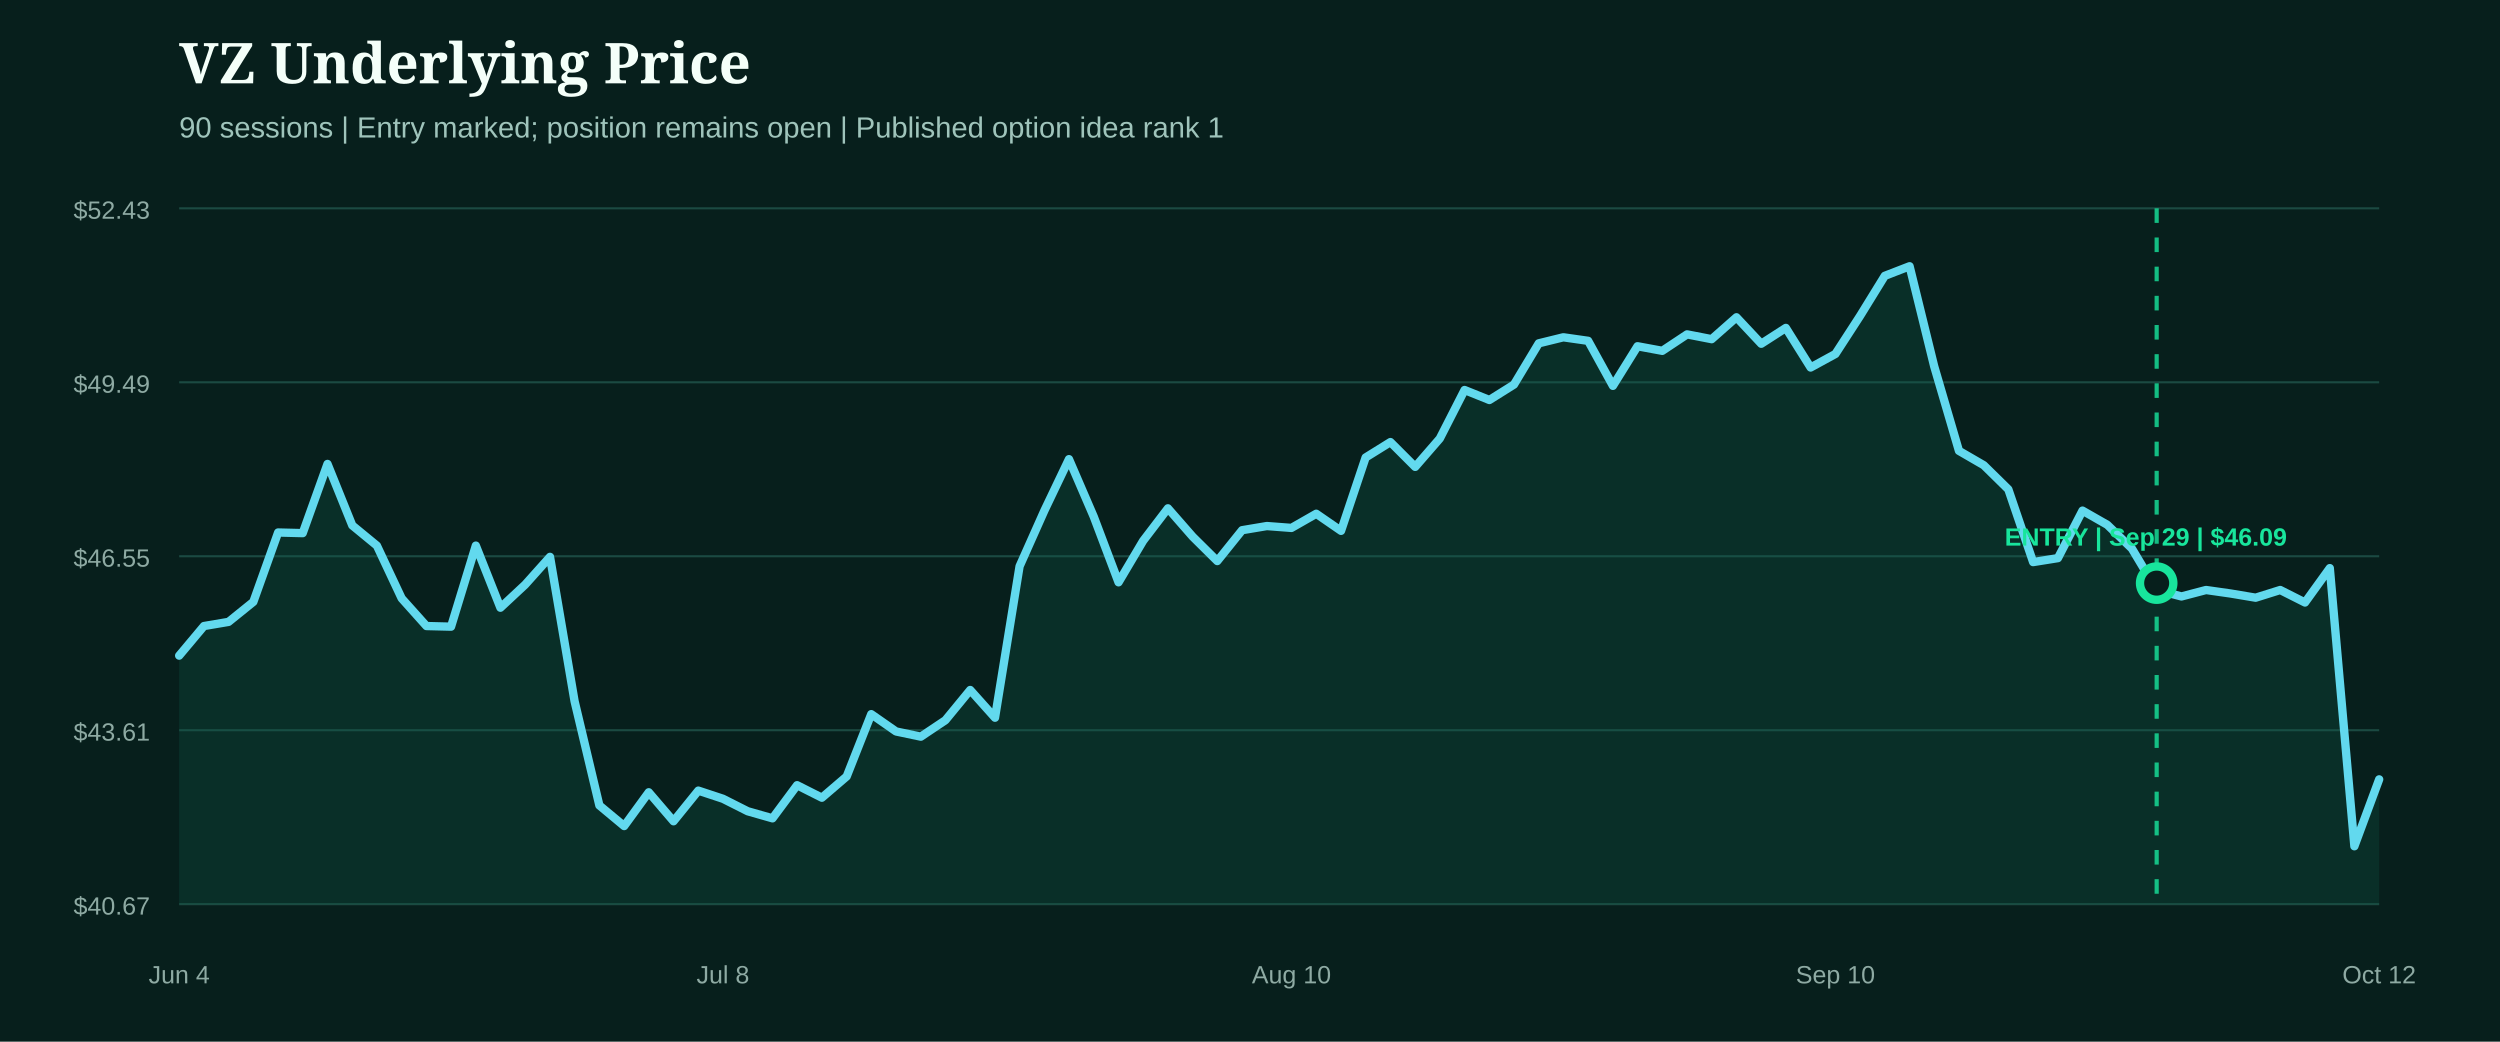
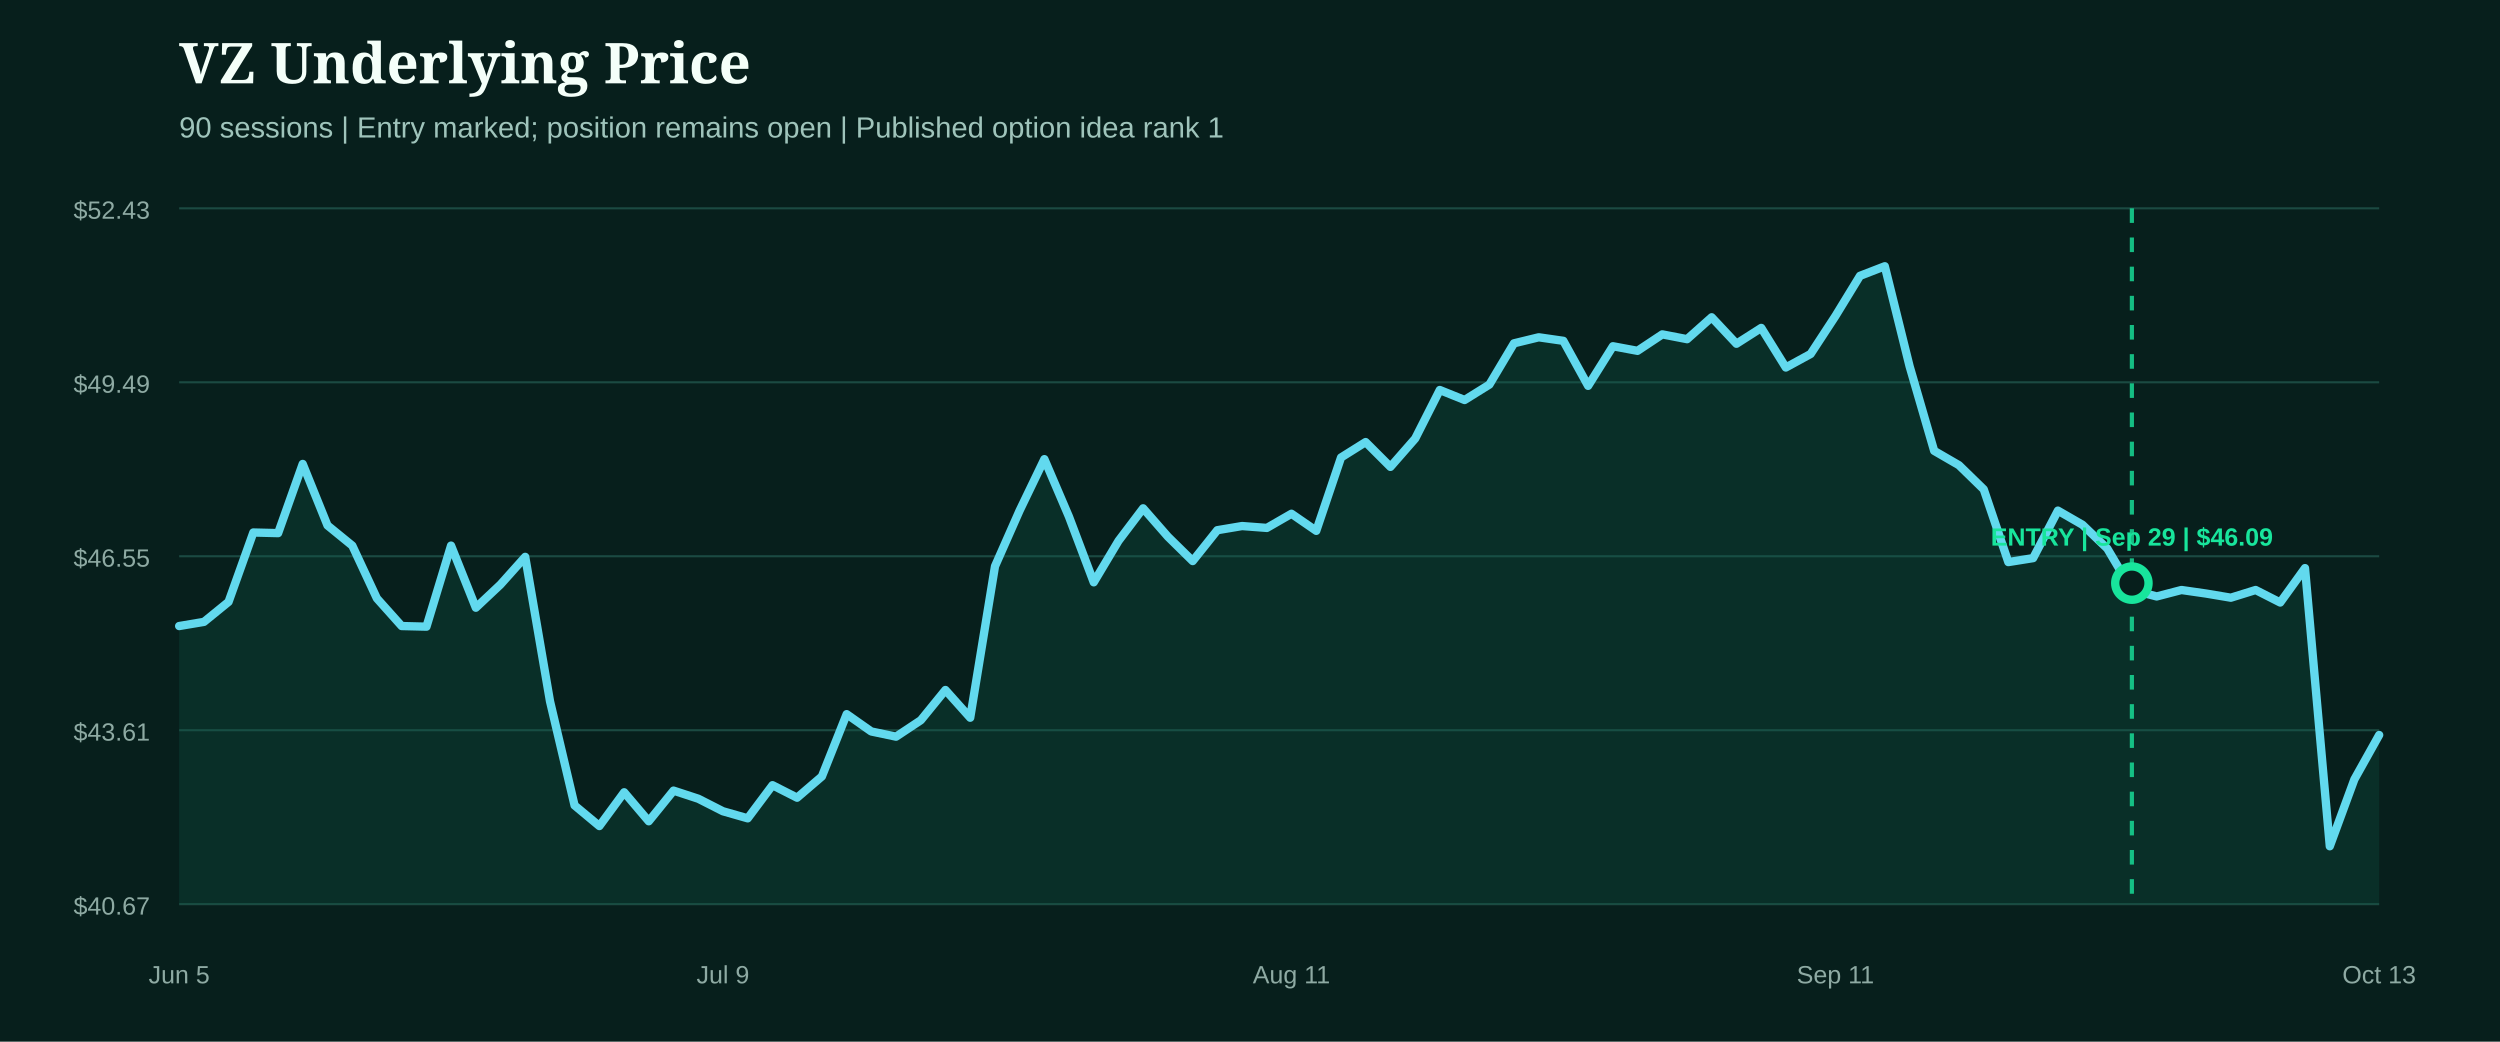
<svg xmlns="http://www.w3.org/2000/svg" width="1200" height="500" viewBox="0 0 1200 500" role="img" aria-label="VZ underlying price from entry">
  <rect width="1200" height="500" fill="#071f1c" />
  <style>.head{fill:#f4fff9;font:800 27px Georgia,serif}.sub{fill:#9fc4bb;font:14px Arial,sans-serif}.axis{fill:#8eaaa3;font:12px Arial,sans-serif}.marker{font:800 12px Arial,sans-serif}</style>
  <text x="86" y="40" class="head">VZ Underlying Price</text>
  <text x="86" y="66" class="sub">90 sessions | Entry marked; position remains open | Published option idea rank 1</text>
  <line x1="86" x2="1142" y1="100.0" y2="100.0" stroke="#1b4a42" stroke-width="1" />
  <text x="72" y="105.0" text-anchor="end" class="axis">$52.43</text>
  <line x1="86" x2="1142" y1="183.5" y2="183.5" stroke="#1b4a42" stroke-width="1" />
  <text x="72" y="188.5" text-anchor="end" class="axis">$49.49</text>
  <line x1="86" x2="1142" y1="267.0" y2="267.0" stroke="#1b4a42" stroke-width="1" />
  <text x="72" y="272.0" text-anchor="end" class="axis">$46.55</text>
  <line x1="86" x2="1142" y1="350.5" y2="350.5" stroke="#1b4a42" stroke-width="1" />
  <text x="72" y="355.5" text-anchor="end" class="axis">$43.61</text>
  <line x1="86" x2="1142" y1="434.0" y2="434.0" stroke="#1b4a42" stroke-width="1" />
  <text x="72" y="439.0" text-anchor="end" class="axis">$40.67</text>
-   <path d="M86.0,314.7 L97.9,300.5 L109.7,298.5 L121.6,288.9 L133.5,255.6 L145.3,255.9 L157.2,222.7 L169.1,252.2 L180.9,261.9 L192.8,287.2 L204.7,300.5 L216.5,300.8 L228.4,261.9 L240.2,291.7 L252.1,280.6 L264.0,267.3 L275.8,336.6 L287.7,386.6 L299.6,396.5 L311.4,380.3 L323.3,394.2 L335.2,379.5 L347.0,383.4 L358.9,389.4 L370.8,392.8 L382.6,376.9 L394.5,382.9 L406.4,372.7 L418.2,342.8 L430.1,351.1 L442.0,353.6 L453.8,345.7 L465.7,331.2 L477.6,344.5 L489.4,271.8 L501.3,245.1 L513.1,220.4 L525.0,248.0 L536.9,279.5 L548.7,259.6 L560.6,244.0 L572.5,257.6 L584.3,269.3 L596.2,254.5 L608.1,252.5 L619.9,253.4 L631.8,246.6 L643.7,254.8 L655.5,219.6 L667.4,212.2 L679.3,224.1 L691.1,210.5 L703.0,187.2 L714.9,192.0 L726.7,184.6 L738.6,164.8 L750.4,161.9 L762.3,163.6 L774.2,185.2 L786.0,166.2 L797.9,168.4 L809.8,160.5 L821.6,162.8 L833.5,152.3 L845.4,165.0 L857.2,157.4 L869.1,176.4 L881.0,169.9 L892.8,151.7 L904.7,132.4 L916.6,127.8 L928.4,175.8 L940.3,216.4 L952.2,223.3 L964.0,234.9 L975.9,269.8 L987.8,267.9 L999.6,245.1 L1011.5,251.9 L1023.3,263.3 L1035.2,283.2 L1047.1,286.3 L1058.9,283.2 L1070.8,284.9 L1082.7,286.9 L1094.5,283.2 L1106.4,289.2 L1118.3,272.7 L1130.1,406.2 L1142.0,374.1 L1142.0,434.0 L86.0,434.0 Z" fill="#0f5949" opacity="0.28" />
-   <path d="M86.0,314.7 L97.9,300.5 L109.7,298.5 L121.6,288.9 L133.5,255.6 L145.3,255.9 L157.2,222.7 L169.1,252.2 L180.9,261.9 L192.8,287.2 L204.7,300.5 L216.5,300.8 L228.4,261.9 L240.2,291.7 L252.1,280.6 L264.0,267.3 L275.8,336.6 L287.7,386.6 L299.6,396.5 L311.4,380.3 L323.3,394.2 L335.2,379.5 L347.0,383.4 L358.9,389.4 L370.8,392.8 L382.6,376.9 L394.5,382.9 L406.4,372.7 L418.2,342.8 L430.1,351.1 L442.0,353.6 L453.8,345.7 L465.7,331.2 L477.6,344.5 L489.4,271.8 L501.3,245.1 L513.1,220.4 L525.0,248.0 L536.9,279.5 L548.7,259.6 L560.6,244.0 L572.5,257.6 L584.3,269.3 L596.2,254.5 L608.1,252.5 L619.9,253.4 L631.8,246.6 L643.7,254.8 L655.5,219.6 L667.4,212.2 L679.3,224.1 L691.1,210.5 L703.0,187.2 L714.9,192.0 L726.7,184.6 L738.6,164.8 L750.4,161.9 L762.3,163.6 L774.2,185.2 L786.0,166.2 L797.9,168.4 L809.8,160.5 L821.6,162.8 L833.5,152.3 L845.4,165.0 L857.2,157.4 L869.1,176.4 L881.0,169.9 L892.8,151.7 L904.7,132.4 L916.6,127.8 L928.4,175.8 L940.3,216.4 L952.2,223.3 L964.0,234.9 L975.9,269.8 L987.8,267.9 L999.6,245.1 L1011.5,251.9 L1023.3,263.3 L1035.2,283.2 L1047.1,286.3 L1058.9,283.2 L1070.8,284.9 L1082.7,286.9 L1094.5,283.2 L1106.4,289.2 L1118.3,272.7 L1130.1,406.2 L1142.0,374.1" fill="none" stroke="#62d9ee" stroke-width="4" stroke-linecap="round" stroke-linejoin="round" />
+   <path d="M86.0,300.5 L97.9,298.5 L109.7,288.9 L121.6,255.6 L133.5,255.9 L145.3,222.7 L157.2,252.2 L169.1,261.9 L180.9,287.2 L192.8,300.5 L204.7,300.8 L216.5,261.9 L228.4,291.7 L240.2,280.6 L252.1,267.3 L264.0,336.6 L275.8,386.6 L287.7,396.5 L299.6,380.3 L311.4,394.2 L323.3,379.5 L335.2,383.4 L347.0,389.4 L358.9,392.8 L370.8,376.9 L382.6,382.9 L394.5,372.7 L406.4,342.8 L418.2,351.1 L430.1,353.6 L442.0,345.7 L453.8,331.2 L465.7,344.5 L477.6,271.8 L489.4,245.1 L501.3,220.4 L513.1,248.0 L525.0,279.5 L536.9,259.6 L548.7,244.0 L560.6,257.6 L572.5,269.3 L584.3,254.5 L596.2,252.5 L608.1,253.4 L619.9,246.6 L631.8,254.8 L643.7,219.6 L655.5,212.2 L667.4,224.1 L679.3,210.5 L691.1,187.2 L703.0,192.0 L714.9,184.6 L726.7,164.8 L738.6,161.9 L750.4,163.6 L762.3,185.2 L774.2,166.2 L786.0,168.4 L797.9,160.5 L809.8,162.8 L821.6,152.3 L833.5,165.0 L845.4,157.4 L857.2,176.4 L869.1,169.9 L881.0,151.7 L892.8,132.4 L904.7,127.8 L916.6,175.8 L928.4,216.4 L940.3,223.3 L952.2,234.9 L964.0,269.8 L975.9,267.9 L987.8,245.1 L999.6,251.9 L1011.5,263.3 L1023.3,283.2 L1035.2,286.3 L1047.1,283.2 L1058.9,284.9 L1070.8,286.9 L1082.7,283.2 L1094.5,289.2 L1106.4,272.7 L1118.3,406.2 L1130.1,374.1 L1142.0,352.8 L1142.0,434.0 L86.0,434.0 Z" fill="#0f5949" opacity="0.28" />
+   <path d="M86.0,300.5 L97.9,298.5 L109.7,288.9 L121.6,255.6 L133.5,255.9 L145.3,222.7 L157.2,252.2 L169.1,261.9 L180.9,287.2 L192.8,300.5 L204.7,300.8 L216.5,261.9 L228.4,291.7 L240.2,280.6 L252.1,267.3 L264.0,336.6 L275.8,386.6 L287.7,396.5 L299.6,380.3 L311.4,394.2 L323.3,379.5 L335.2,383.4 L347.0,389.4 L358.9,392.8 L370.8,376.9 L382.6,382.9 L394.5,372.7 L406.4,342.8 L418.2,351.1 L430.1,353.6 L442.0,345.7 L453.8,331.2 L465.7,344.5 L477.6,271.8 L489.4,245.1 L501.3,220.4 L513.1,248.0 L525.0,279.5 L536.9,259.6 L548.7,244.0 L560.6,257.6 L572.5,269.3 L584.3,254.5 L596.2,252.5 L608.1,253.4 L619.9,246.6 L631.8,254.8 L643.7,219.6 L655.5,212.2 L667.4,224.1 L679.3,210.5 L691.1,187.2 L703.0,192.0 L714.9,184.6 L726.7,164.8 L738.6,161.9 L750.4,163.6 L762.3,185.2 L774.2,166.2 L786.0,168.4 L797.9,160.5 L809.8,162.8 L821.6,152.3 L833.5,165.0 L845.4,157.4 L857.2,176.4 L869.1,169.9 L881.0,151.7 L892.8,132.4 L904.7,127.8 L916.6,175.8 L928.4,216.4 L940.3,223.3 L952.2,234.9 L964.0,269.8 L975.9,267.9 L987.8,245.1 L999.6,251.9 L1011.5,263.3 L1023.3,283.2 L1035.2,286.3 L1047.1,283.2 L1058.9,284.9 L1070.8,286.9 L1082.7,283.2 L1094.5,289.2 L1106.4,272.7 L1118.3,406.2 L1130.1,374.1 L1142.0,352.8" fill="none" stroke="#62d9ee" stroke-width="4" stroke-linecap="round" stroke-linejoin="round" />
  <g>
-     <line x1="1035.2" x2="1035.2" y1="100" y2="434" stroke="#18e59c" stroke-width="2" stroke-dasharray="7 7" opacity="0.8" />
-     <circle cx="1035.2" cy="279.9" r="8" fill="#071f1c" stroke="#18e59c" stroke-width="4" />
-     <text x="1030.0" y="261.9" text-anchor="middle" class="marker" fill="#18e59c">ENTRY | Sep 29 | $46.09</text>
+     <line x1="1023.3" x2="1023.3" y1="100" y2="434" stroke="#18e59c" stroke-width="2" stroke-dasharray="7 7" opacity="0.8" />
+     <circle cx="1023.3" cy="279.9" r="8" fill="#071f1c" stroke="#18e59c" stroke-width="4" />
+     <text x="1023.3" y="261.9" text-anchor="middle" class="marker" fill="#18e59c">ENTRY | Sep 29 | $46.09</text>
  </g>
-   <text x="86.0" y="472" text-anchor="middle" class="axis">Jun 4</text>
-   <text x="347.0" y="472" text-anchor="middle" class="axis">Jul 8</text>
-   <text x="619.9" y="472" text-anchor="middle" class="axis">Aug 10</text>
-   <text x="881.0" y="472" text-anchor="middle" class="axis">Sep 10</text>
-   <text x="1142.0" y="472" text-anchor="middle" class="axis">Oct 12</text>
+   <text x="86.0" y="472" text-anchor="middle" class="axis">Jun 5</text>
+   <text x="347.0" y="472" text-anchor="middle" class="axis">Jul 9</text>
+   <text x="619.9" y="472" text-anchor="middle" class="axis">Aug 11</text>
+   <text x="881.0" y="472" text-anchor="middle" class="axis">Sep 11</text>
+   <text x="1142.0" y="472" text-anchor="middle" class="axis">Oct 13</text>
</svg>
